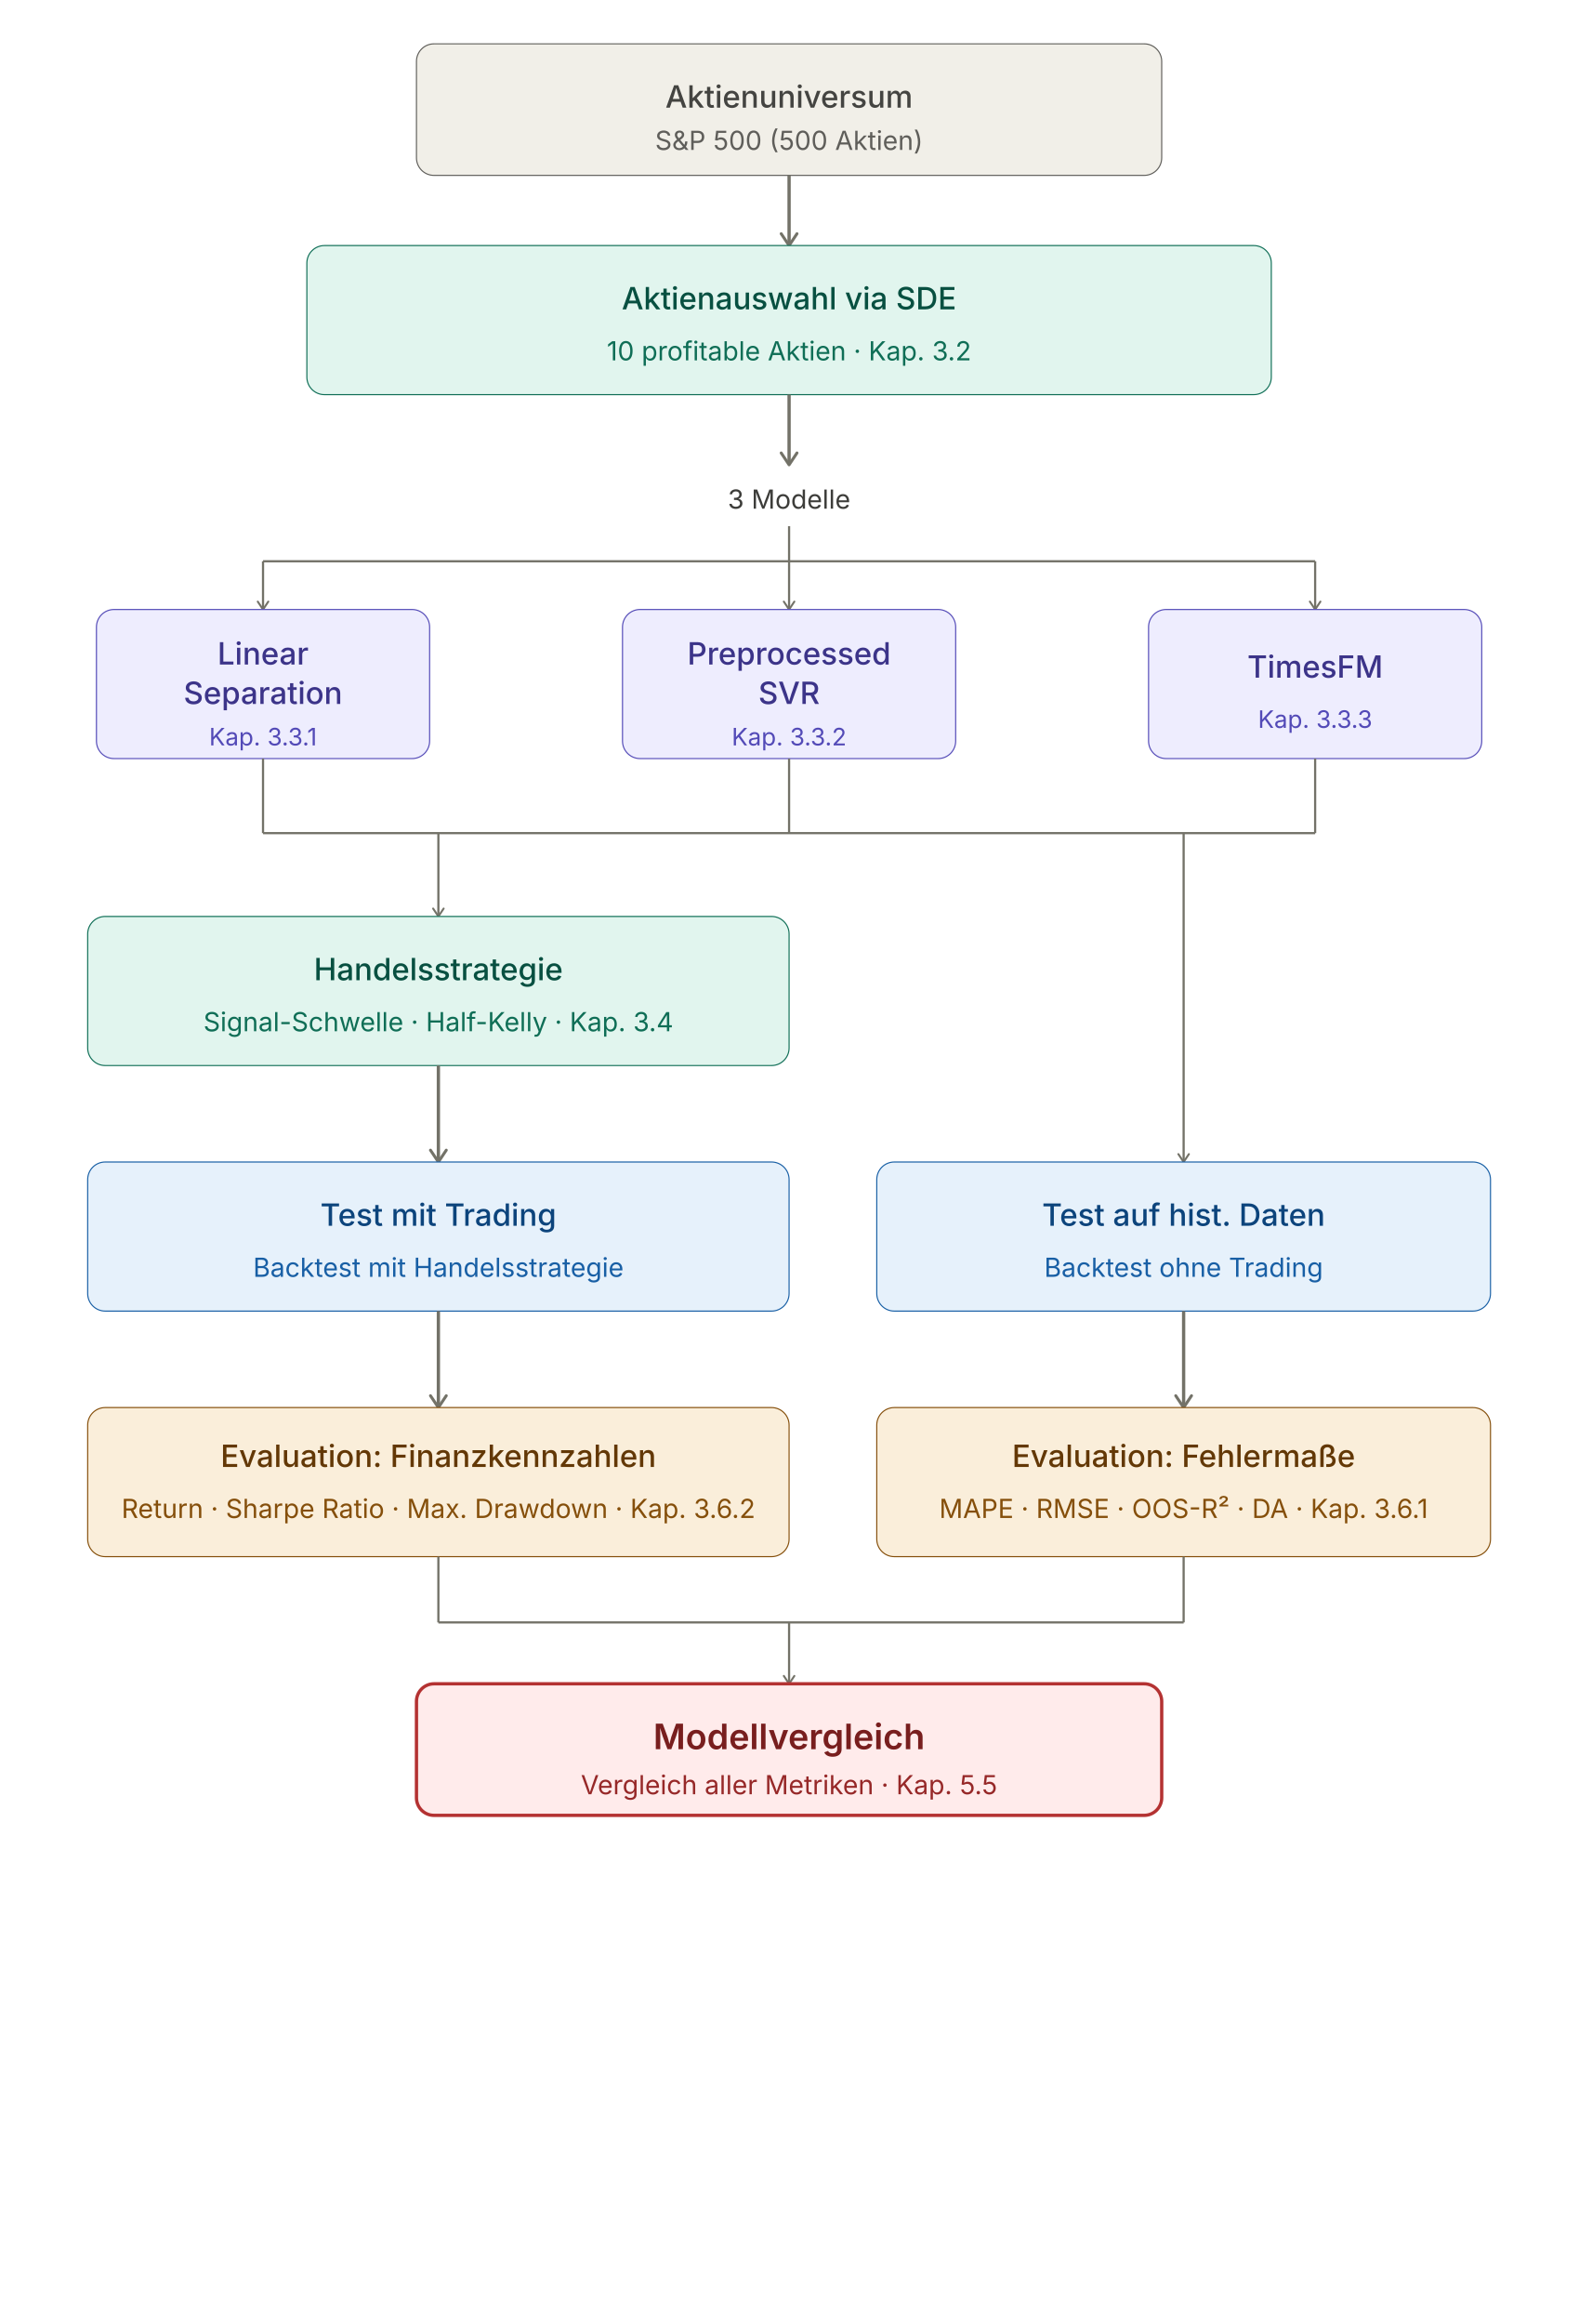
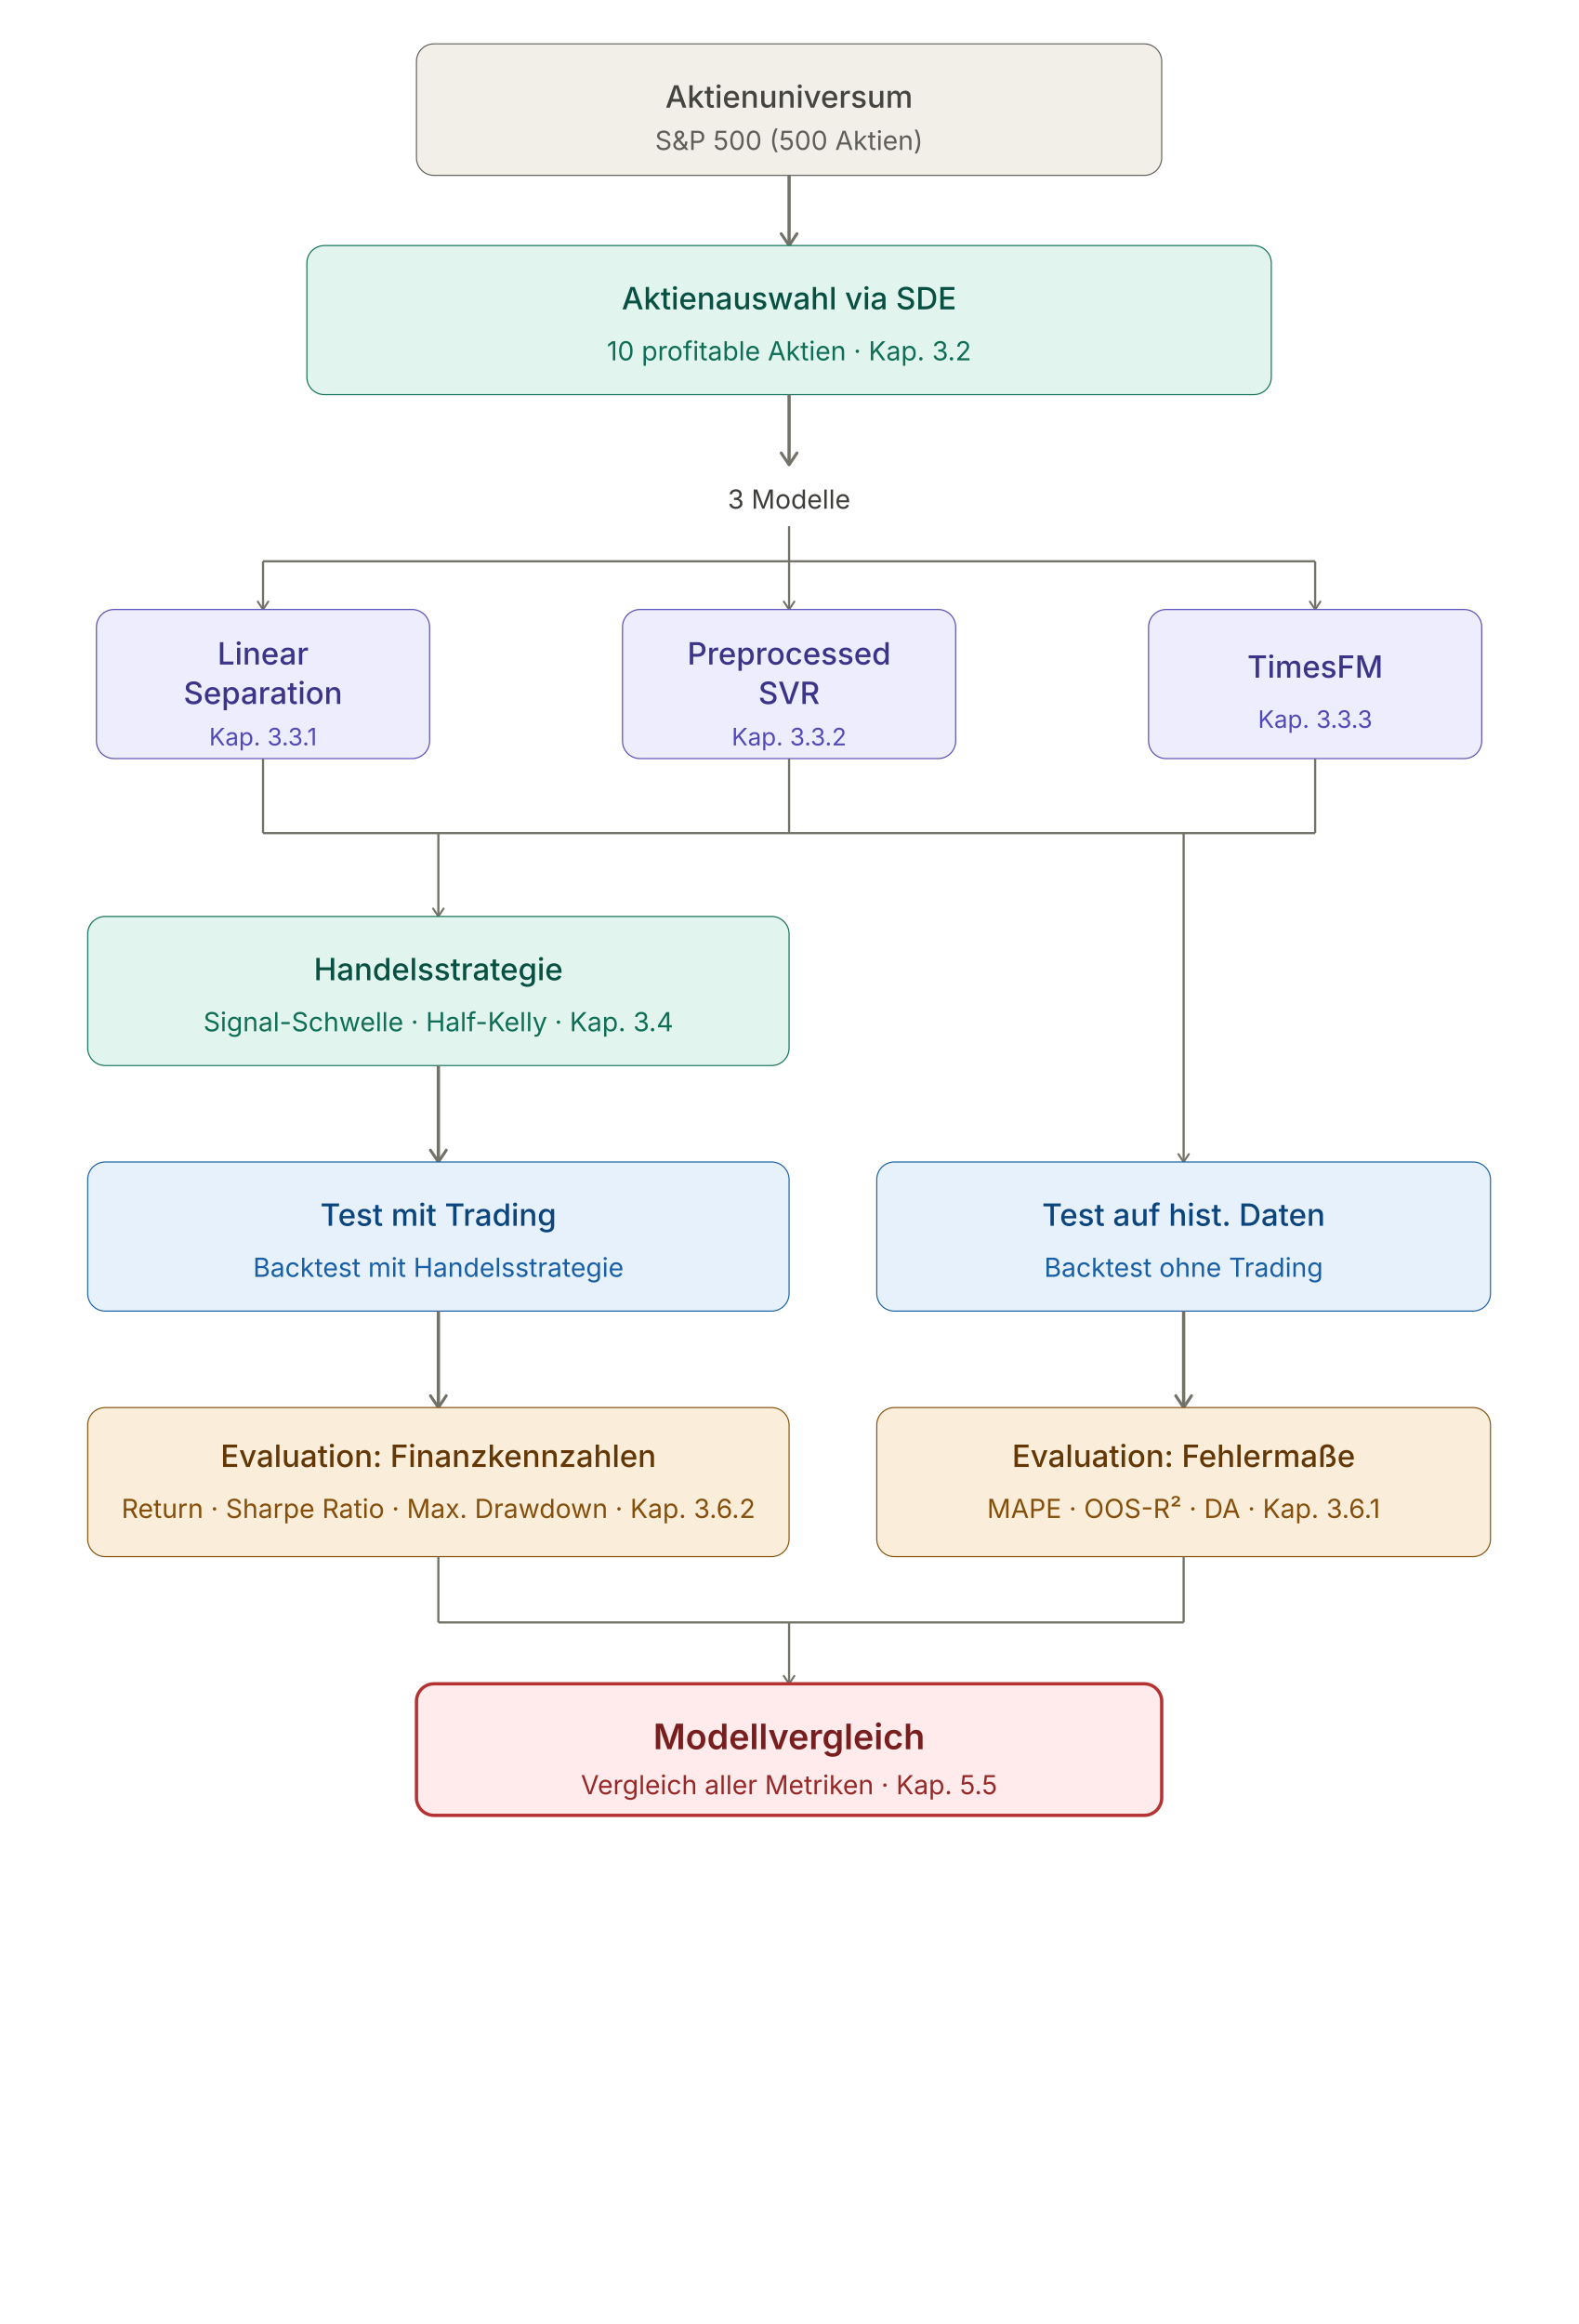
<svg xmlns="http://www.w3.org/2000/svg" width="100%" viewBox="0 0 720 1060" role="img">
  <defs>
    <marker id="arrow" viewBox="0 0 10 10" refX="8" refY="5" markerWidth="6" markerHeight="6" orient="auto-start-reverse">
      <path d="M2 1L8 5L2 9" fill="none" stroke="context-stroke" stroke-width="1.5" stroke-linecap="round" stroke-linejoin="round" />
    </marker>
  </defs>
  <g>
    <rect x="190" y="20" width="340" height="60" rx="8" fill="#f1efe8" stroke="#5f5e5a" stroke-width="0.5" />
    <text x="360" y="44" text-anchor="middle" dominant-baseline="central" font-family="'Anthropic Sans', -apple-system, sans-serif" font-size="14" font-weight="500" fill="#444441">Aktienuniversum</text>
    <text x="360" y="64" text-anchor="middle" dominant-baseline="central" font-family="'Anthropic Sans', -apple-system, sans-serif" font-size="12" fill="#5f5e5a">S&amp;P 500 (500 Aktien)</text>
  </g>
  <line x1="360" y1="80" x2="360" y2="112" stroke="#737268" stroke-width="1.5" marker-end="url(#arrow)" />
  <g>
    <rect x="140" y="112" width="440" height="68" rx="8" fill="#e1f5ee" stroke="#0f6e56" stroke-width="0.5" />
    <text x="360" y="136" text-anchor="middle" dominant-baseline="central" font-family="'Anthropic Sans', -apple-system, sans-serif" font-size="14" font-weight="500" fill="#085041">Aktienauswahl via SDE</text>
    <text x="360" y="160" text-anchor="middle" dominant-baseline="central" font-family="'Anthropic Sans', -apple-system, sans-serif" font-size="12" fill="#0f6e56">10 profitable Aktien · Kap. 3.2</text>
  </g>
  <line x1="360" y1="180" x2="360" y2="212" stroke="#737268" stroke-width="1.5" marker-end="url(#arrow)" />
  <text x="360" y="232" text-anchor="middle" font-family="'Anthropic Sans', -apple-system, sans-serif" font-size="12" fill="#3d3d3a">3 Modelle</text>
  <line x1="360" y1="240" x2="360" y2="256" stroke="#737268" stroke-width="1" />
  <line x1="360" y1="256" x2="120" y2="256" stroke="#737268" stroke-width="1" />
  <line x1="360" y1="256" x2="600" y2="256" stroke="#737268" stroke-width="1" />
  <line x1="120" y1="256" x2="120" y2="278" stroke="#737268" stroke-width="1" marker-end="url(#arrow)" />
  <line x1="360" y1="256" x2="360" y2="278" stroke="#737268" stroke-width="1" marker-end="url(#arrow)" />
  <line x1="600" y1="256" x2="600" y2="278" stroke="#737268" stroke-width="1" marker-end="url(#arrow)" />
  <g>
    <rect x="44" y="278" width="152" height="68" rx="8" fill="#eeedfe" stroke="#534ab7" stroke-width="0.5" />
    <text x="120" y="298" text-anchor="middle" dominant-baseline="central" font-family="'Anthropic Sans', -apple-system, sans-serif" font-size="14" font-weight="500" fill="#3c3489">Linear</text>
    <text x="120" y="316" text-anchor="middle" dominant-baseline="central" font-family="'Anthropic Sans', -apple-system, sans-serif" font-size="14" font-weight="500" fill="#3c3489">Separation</text>
    <text x="120" y="336" text-anchor="middle" dominant-baseline="central" font-family="'Anthropic Sans', -apple-system, sans-serif" font-size="11" fill="#534ab7">Kap. 3.3.1</text>
  </g>
  <g>
    <rect x="284" y="278" width="152" height="68" rx="8" fill="#eeedfe" stroke="#534ab7" stroke-width="0.5" />
    <text x="360" y="298" text-anchor="middle" dominant-baseline="central" font-family="'Anthropic Sans', -apple-system, sans-serif" font-size="14" font-weight="500" fill="#3c3489">Preprocessed</text>
    <text x="360" y="316" text-anchor="middle" dominant-baseline="central" font-family="'Anthropic Sans', -apple-system, sans-serif" font-size="14" font-weight="500" fill="#3c3489">SVR</text>
    <text x="360" y="336" text-anchor="middle" dominant-baseline="central" font-family="'Anthropic Sans', -apple-system, sans-serif" font-size="11" fill="#534ab7">Kap. 3.3.2</text>
  </g>
  <g>
    <rect x="524" y="278" width="152" height="68" rx="8" fill="#eeedfe" stroke="#534ab7" stroke-width="0.5" />
    <text x="600" y="304" text-anchor="middle" dominant-baseline="central" font-family="'Anthropic Sans', -apple-system, sans-serif" font-size="14" font-weight="500" fill="#3c3489">TimesFM</text>
    <text x="600" y="328" text-anchor="middle" dominant-baseline="central" font-family="'Anthropic Sans', -apple-system, sans-serif" font-size="11" fill="#534ab7">Kap. 3.3.3</text>
  </g>
  <line x1="120" y1="346" x2="120" y2="380" stroke="#737268" stroke-width="1" />
  <line x1="360" y1="346" x2="360" y2="380" stroke="#737268" stroke-width="1" />
  <line x1="600" y1="346" x2="600" y2="380" stroke="#737268" stroke-width="1" />
  <line x1="120" y1="380" x2="600" y2="380" stroke="#737268" stroke-width="1" />
  <line x1="200" y1="380" x2="200" y2="418" stroke="#737268" stroke-width="1" marker-end="url(#arrow)" />
  <line x1="540" y1="380" x2="540" y2="530" stroke="#737268" stroke-width="1" marker-end="url(#arrow)" />
  <g>
    <rect x="40" y="418" width="320" height="68" rx="8" fill="#e1f5ee" stroke="#0f6e56" stroke-width="0.5" />
    <text x="200" y="442" text-anchor="middle" dominant-baseline="central" font-family="'Anthropic Sans', -apple-system, sans-serif" font-size="14" font-weight="500" fill="#085041">Handelsstrategie</text>
    <text x="200" y="466" text-anchor="middle" dominant-baseline="central" font-family="'Anthropic Sans', -apple-system, sans-serif" font-size="12" fill="#0f6e56">Signal-Schwelle · Half-Kelly · Kap. 3.4</text>
  </g>
  <line x1="200" y1="486" x2="200" y2="530" stroke="#737268" stroke-width="1.5" marker-end="url(#arrow)" />
  <g>
    <rect x="40" y="530" width="320" height="68" rx="8" fill="#e6f1fb" stroke="#185fa5" stroke-width="0.5" />
    <text x="200" y="554" text-anchor="middle" dominant-baseline="central" font-family="'Anthropic Sans', -apple-system, sans-serif" font-size="14" font-weight="500" fill="#0c447c">Test mit Trading</text>
    <text x="200" y="578" text-anchor="middle" dominant-baseline="central" font-family="'Anthropic Sans', -apple-system, sans-serif" font-size="12" fill="#185fa5">Backtest mit Handelsstrategie</text>
  </g>
  <line x1="200" y1="598" x2="200" y2="642" stroke="#737268" stroke-width="1.5" marker-end="url(#arrow)" />
  <g>
    <rect x="400" y="530" width="280" height="68" rx="8" fill="#e6f1fb" stroke="#185fa5" stroke-width="0.5" />
    <text x="540" y="554" text-anchor="middle" dominant-baseline="central" font-family="'Anthropic Sans', -apple-system, sans-serif" font-size="14" font-weight="500" fill="#0c447c">Test auf hist. Daten</text>
    <text x="540" y="578" text-anchor="middle" dominant-baseline="central" font-family="'Anthropic Sans', -apple-system, sans-serif" font-size="12" fill="#185fa5">Backtest ohne Trading</text>
  </g>
  <line x1="540" y1="598" x2="540" y2="642" stroke="#737268" stroke-width="1.5" marker-end="url(#arrow)" />
  <g>
    <rect x="40" y="642" width="320" height="68" rx="8" fill="#faeeda" stroke="#854f0b" stroke-width="0.5" />
    <text x="200" y="664" text-anchor="middle" dominant-baseline="central" font-family="'Anthropic Sans', -apple-system, sans-serif" font-size="14" font-weight="500" fill="#633806">Evaluation: Finanzkennzahlen</text>
    <text x="200" y="688" text-anchor="middle" dominant-baseline="central" font-family="'Anthropic Sans', -apple-system, sans-serif" font-size="12" fill="#854f0b">Return · Sharpe Ratio · Max. Drawdown · Kap. 3.6.2</text>
  </g>
  <g>
    <rect x="400" y="642" width="280" height="68" rx="8" fill="#faeeda" stroke="#854f0b" stroke-width="0.5" />
    <text x="540" y="664" text-anchor="middle" dominant-baseline="central" font-family="'Anthropic Sans', -apple-system, sans-serif" font-size="14" font-weight="500" fill="#633806">Evaluation: Fehlermaße</text>
-     <text x="540" y="688" text-anchor="middle" dominant-baseline="central" font-family="'Anthropic Sans', -apple-system, sans-serif" font-size="12" fill="#854f0b">MAPE · RMSE · OOS-R² · DA · Kap. 3.6.1</text>
+     <text x="540" y="688" text-anchor="middle" dominant-baseline="central" font-family="'Anthropic Sans', -apple-system, sans-serif" font-size="12" fill="#854f0b">MAPE · OOS-R² · DA · Kap. 3.6.1</text>
  </g>
  <line x1="200" y1="710" x2="200" y2="740" stroke="#737268" stroke-width="1" />
  <line x1="540" y1="710" x2="540" y2="740" stroke="#737268" stroke-width="1" />
  <line x1="200" y1="740" x2="540" y2="740" stroke="#737268" stroke-width="1" />
  <line x1="360" y1="740" x2="360" y2="768" stroke="#737268" stroke-width="1" marker-end="url(#arrow)" />
  <g>
    <rect x="190" y="768" width="340" height="60" rx="8" fill="#ffebeb" stroke="#b43232" stroke-width="1.5" />
    <text x="360" y="792" text-anchor="middle" dominant-baseline="central" font-family="'Anthropic Sans', -apple-system, sans-serif" font-size="16" font-weight="600" fill="#781e1e">Modellvergleich</text>
    <text x="360" y="814" text-anchor="middle" dominant-baseline="central" font-family="'Anthropic Sans', -apple-system, sans-serif" font-size="12" fill="#962828">Vergleich aller Metriken · Kap. 5.5</text>
  </g>
</svg>
